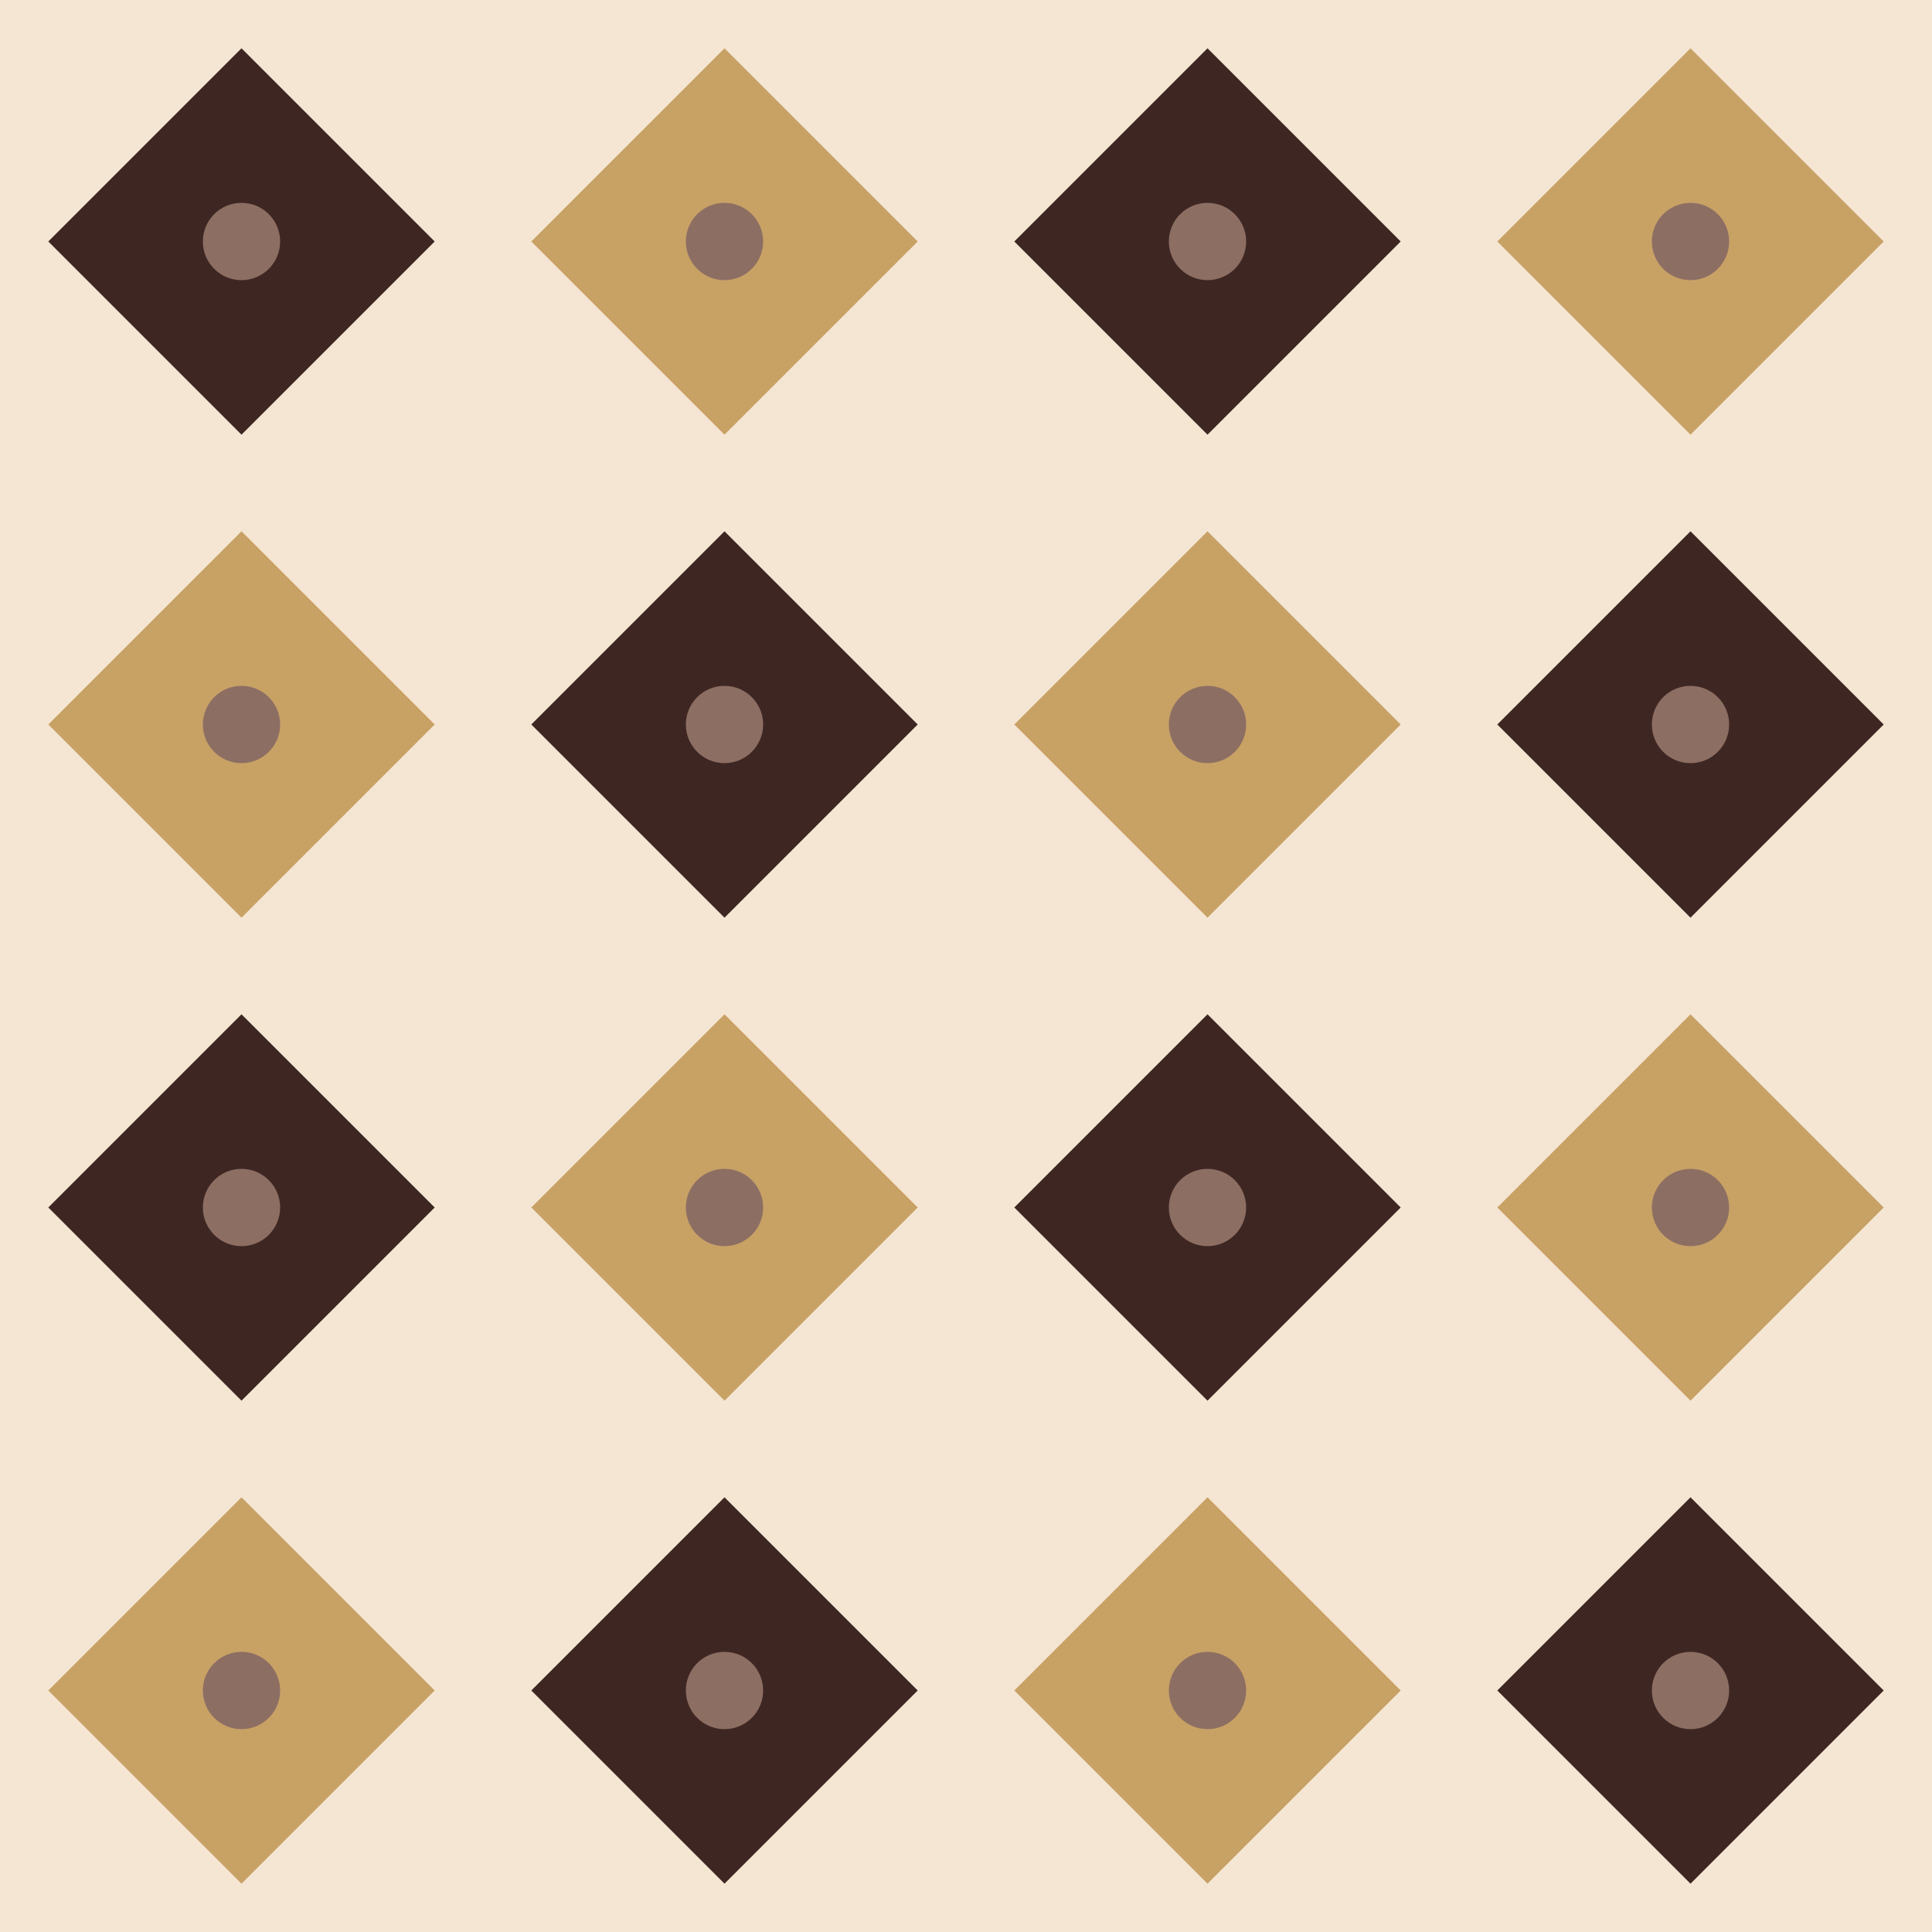
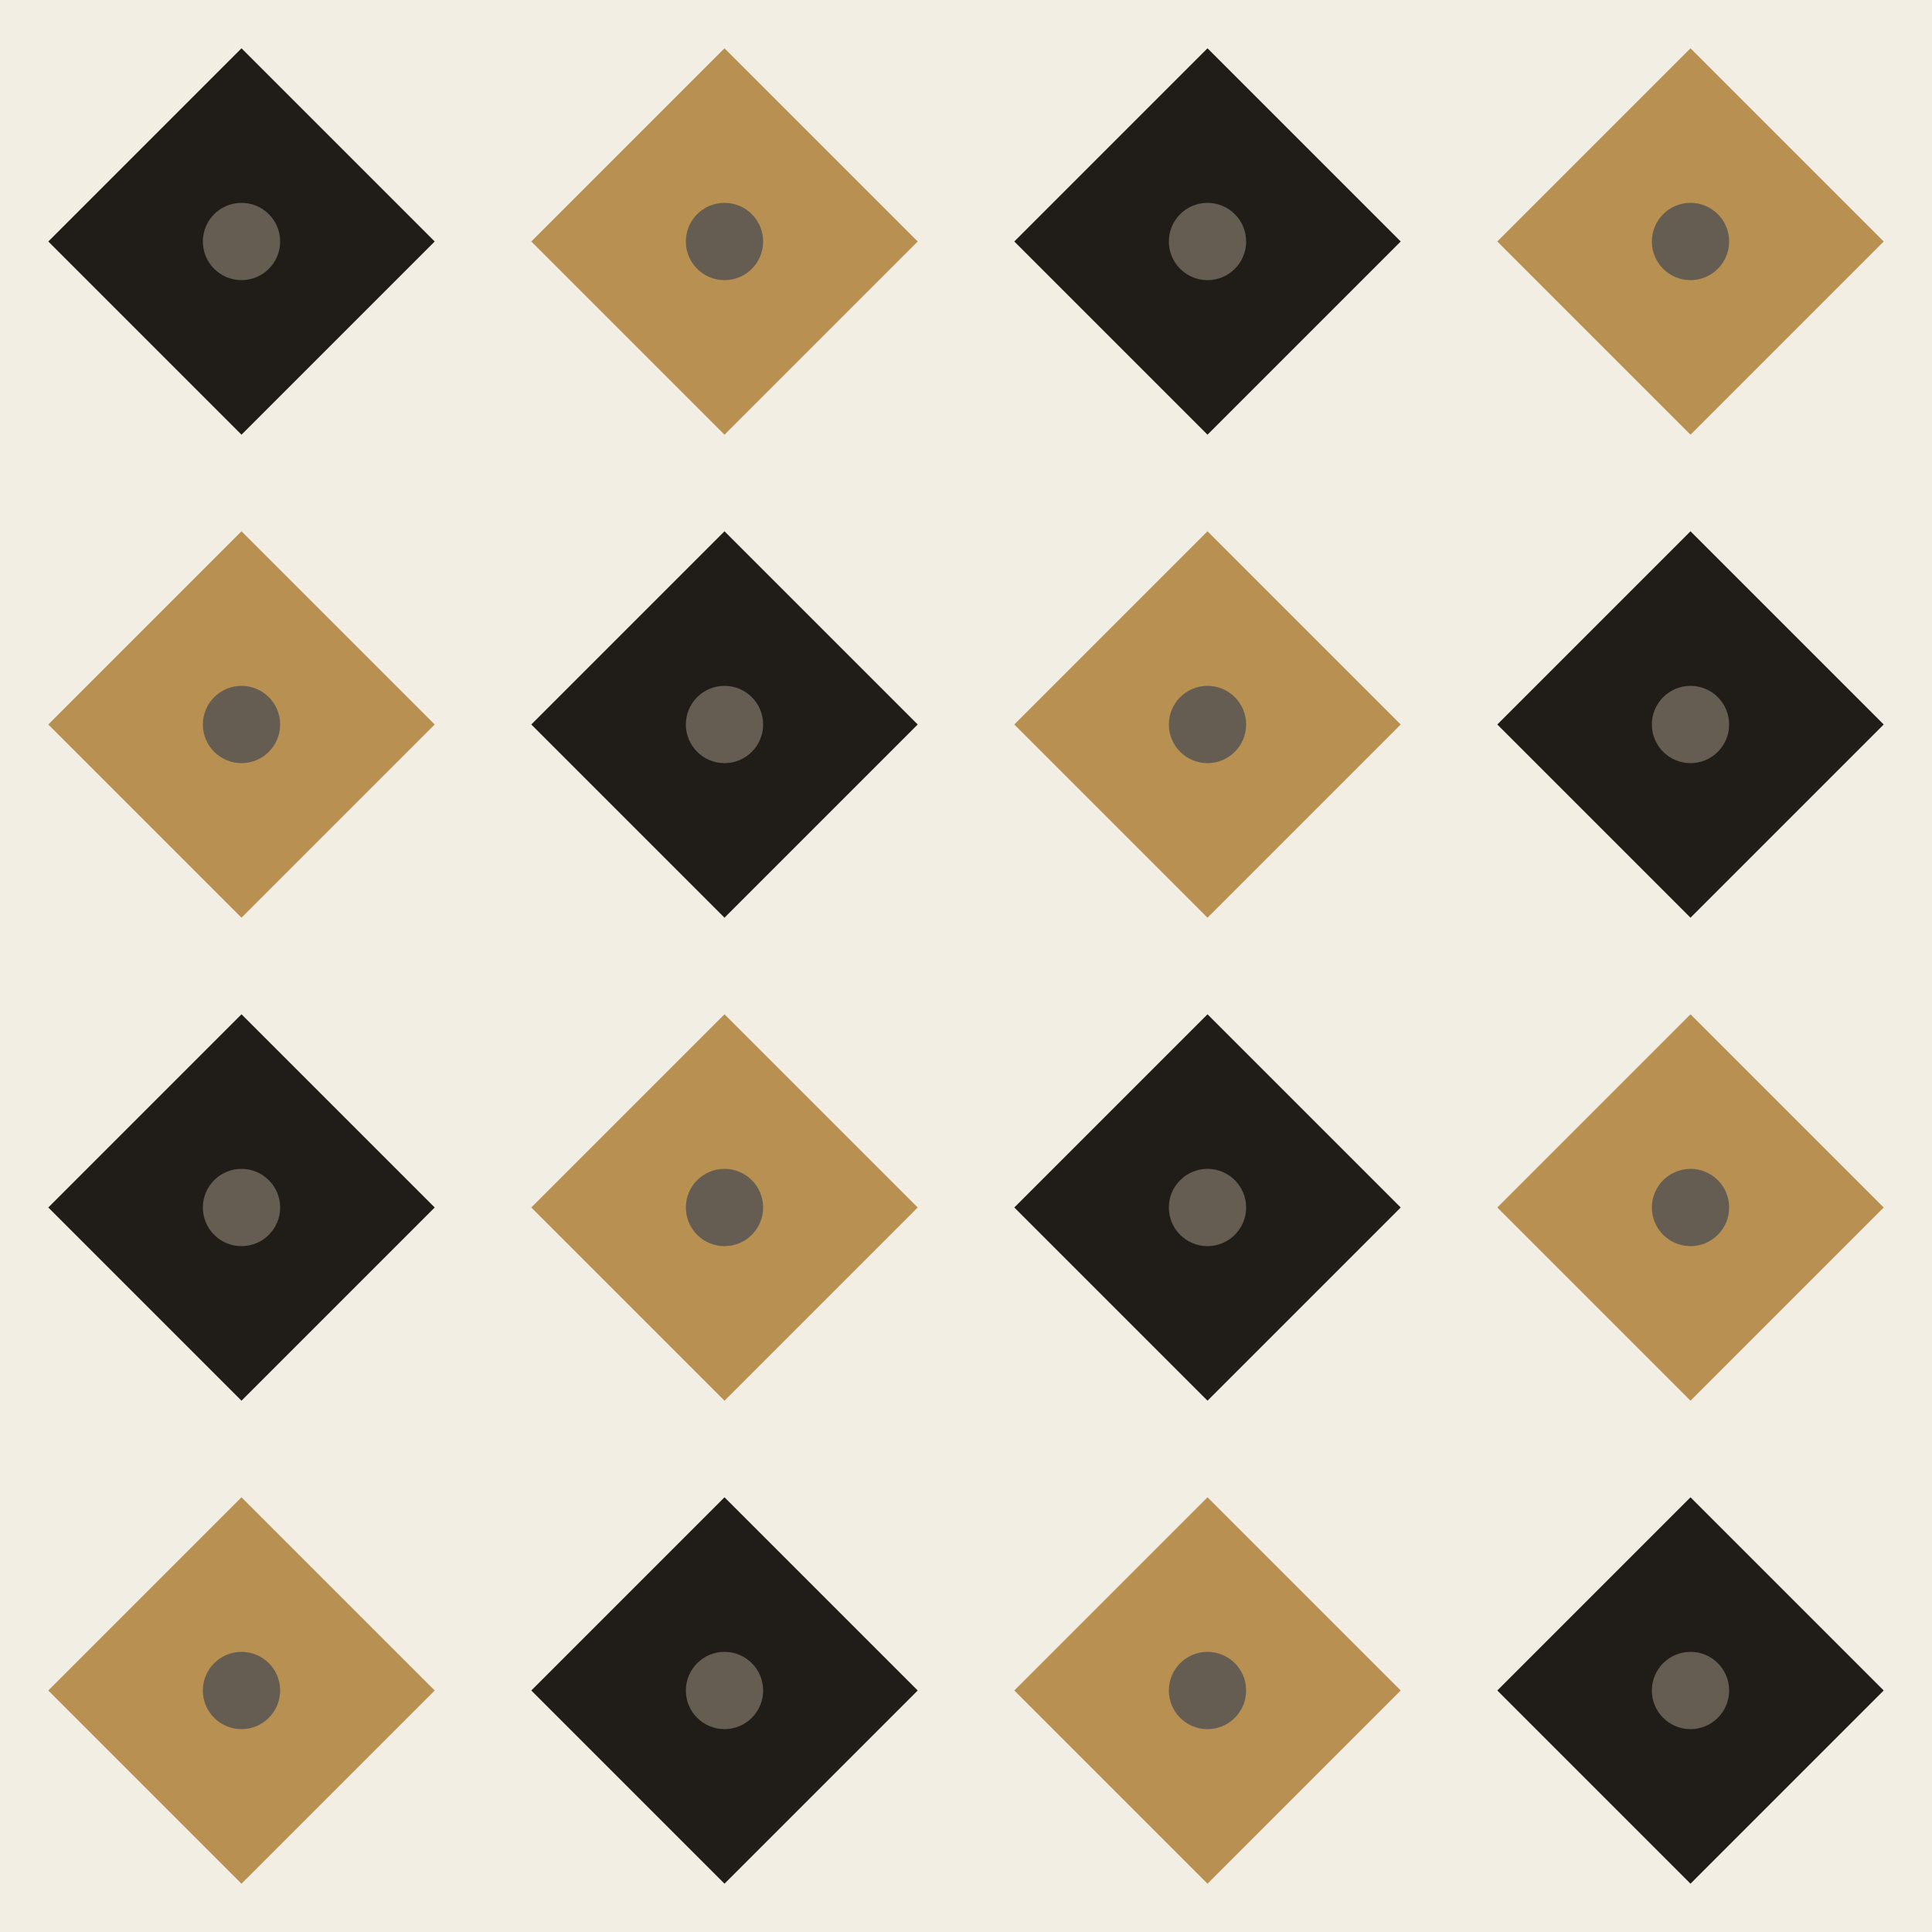
<svg xmlns="http://www.w3.org/2000/svg" viewBox="0 0 80 80" width="80" height="80">
-   <rect width="80" height="80" fill="#F5E6D3" />
+   <rect width="80" height="80" fill="#F3EEE3" />
  <g>
-     <path d="M 10 2 L 18 10 L 10 18 L 2 10 Z" fill="#3E2723" />
-     <path d="M 30 2 L 38 10 L 30 18 L 22 10 Z" fill="#C8A165" />
-     <path d="M 50 2 L 58 10 L 50 18 L 42 10 Z" fill="#3E2723" />
-     <path d="M 70 2 L 78 10 L 70 18 L 62 10 Z" fill="#C8A165" />
-     <path d="M 10 22 L 18 30 L 10 38 L 2 30 Z" fill="#C8A165" />
-     <path d="M 30 22 L 38 30 L 30 38 L 22 30 Z" fill="#3E2723" />
-     <path d="M 50 22 L 58 30 L 50 38 L 42 30 Z" fill="#C8A165" />
-     <path d="M 70 22 L 78 30 L 70 38 L 62 30 Z" fill="#3E2723" />
-     <path d="M 10 42 L 18 50 L 10 58 L 2 50 Z" fill="#3E2723" />
-     <path d="M 30 42 L 38 50 L 30 58 L 22 50 Z" fill="#C8A165" />
-     <path d="M 50 42 L 58 50 L 50 58 L 42 50 Z" fill="#3E2723" />
-     <path d="M 70 42 L 78 50 L 70 58 L 62 50 Z" fill="#C8A165" />
-     <path d="M 10 62 L 18 70 L 10 78 L 2 70 Z" fill="#C8A165" />
-     <path d="M 30 62 L 38 70 L 30 78 L 22 70 Z" fill="#3E2723" />
-     <path d="M 50 62 L 58 70 L 50 78 L 42 70 Z" fill="#C8A165" />
-     <path d="M 70 62 L 78 70 L 70 78 L 62 70 Z" fill="#3E2723" />
+     <path d="M 10 2 L 18 10 L 10 18 L 2 10 Z" fill="#201D18" />
+     <path d="M 30 2 L 38 10 L 30 18 L 22 10 Z" fill="#B79052" />
+     <path d="M 50 2 L 58 10 L 50 18 L 42 10 Z" fill="#201D18" />
+     <path d="M 70 2 L 78 10 L 70 18 L 62 10 Z" fill="#B79052" />
+     <path d="M 10 22 L 18 30 L 10 38 L 2 30 Z" fill="#B79052" />
+     <path d="M 30 22 L 38 30 L 30 38 L 22 30 Z" fill="#201D18" />
+     <path d="M 50 22 L 58 30 L 50 38 L 42 30 Z" fill="#B79052" />
+     <path d="M 70 22 L 78 30 L 70 38 L 62 30 Z" fill="#201D18" />
+     <path d="M 10 42 L 18 50 L 10 58 L 2 50 Z" fill="#201D18" />
+     <path d="M 30 42 L 38 50 L 30 58 L 22 50 Z" fill="#B79052" />
+     <path d="M 50 42 L 58 50 L 50 58 L 42 50 Z" fill="#201D18" />
+     <path d="M 70 42 L 78 50 L 70 58 L 62 50 Z" fill="#B79052" />
+     <path d="M 10 62 L 18 70 L 10 78 L 2 70 Z" fill="#B79052" />
+     <path d="M 30 62 L 38 70 L 30 78 L 22 70 Z" fill="#201D18" />
+     <path d="M 50 62 L 58 70 L 50 78 L 42 70 Z" fill="#B79052" />
+     <path d="M 70 62 L 78 70 L 70 78 L 62 70 Z" fill="#201D18" />
  </g>
-   <g fill="#8D6E63">
+   <g fill="#655D51">
    <circle cx="10" cy="10" r="1.6" />
    <circle cx="30" cy="10" r="1.6" />
    <circle cx="50" cy="10" r="1.6" />
    <circle cx="70" cy="10" r="1.6" />
    <circle cx="10" cy="30" r="1.6" />
    <circle cx="30" cy="30" r="1.6" />
    <circle cx="50" cy="30" r="1.6" />
    <circle cx="70" cy="30" r="1.6" />
    <circle cx="10" cy="50" r="1.6" />
    <circle cx="30" cy="50" r="1.6" />
    <circle cx="50" cy="50" r="1.6" />
    <circle cx="70" cy="50" r="1.6" />
    <circle cx="10" cy="70" r="1.6" />
    <circle cx="30" cy="70" r="1.6" />
    <circle cx="50" cy="70" r="1.6" />
    <circle cx="70" cy="70" r="1.6" />
  </g>
</svg>
